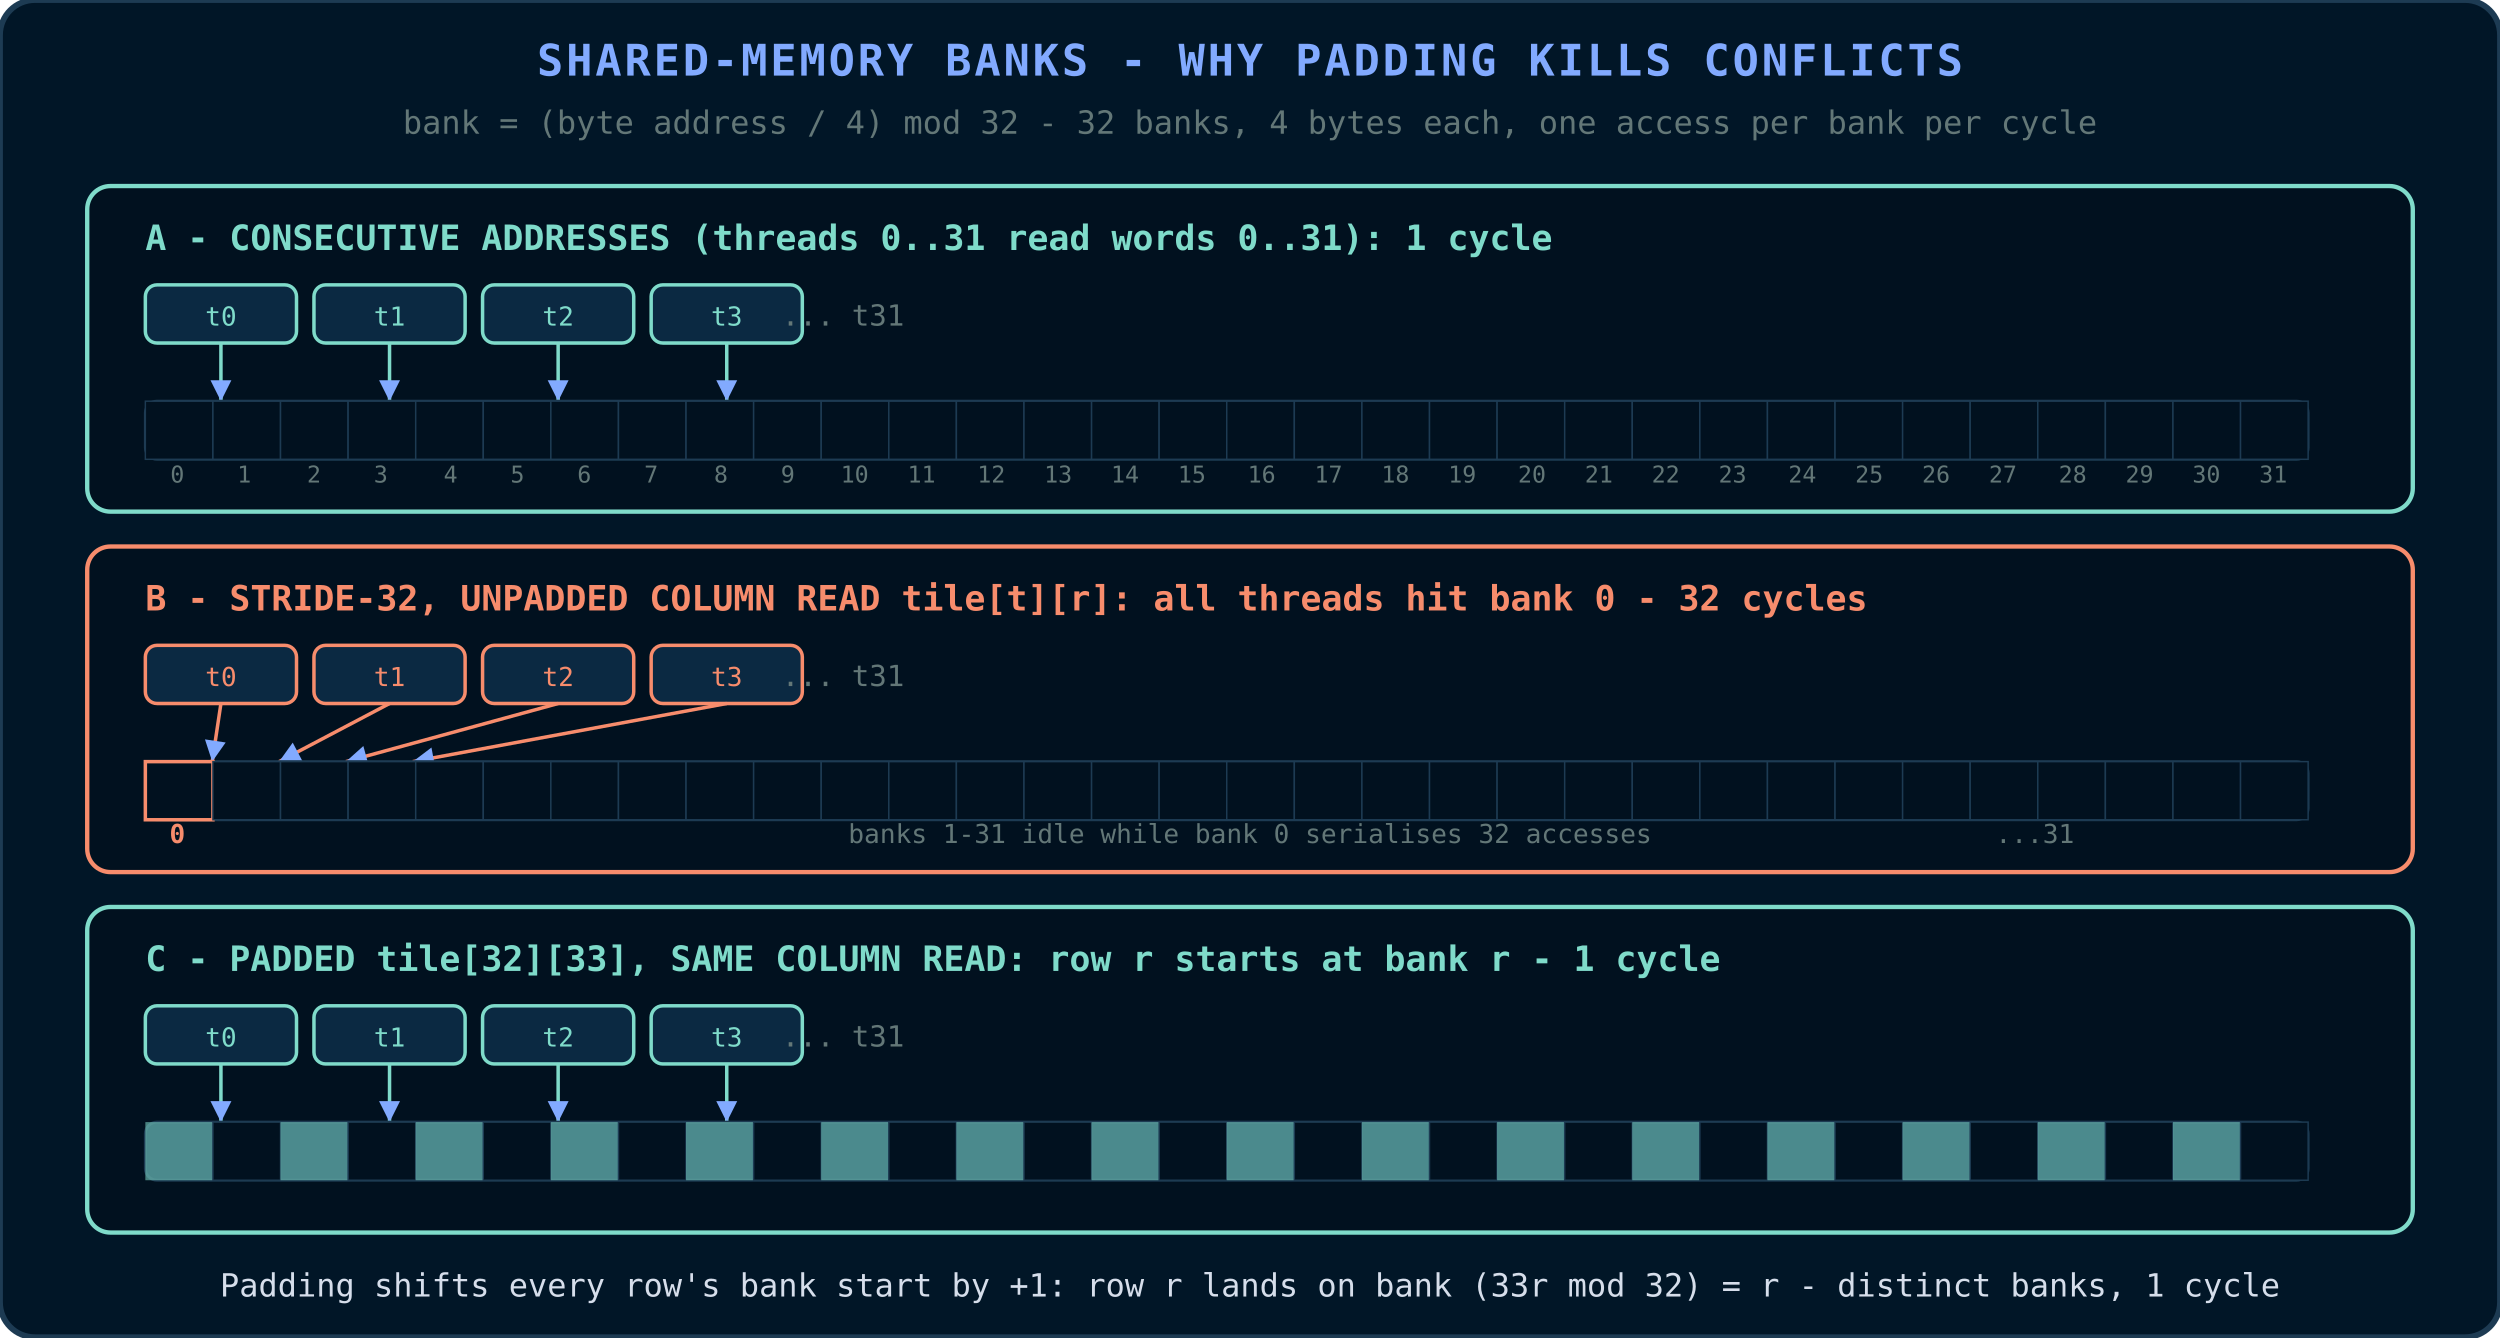
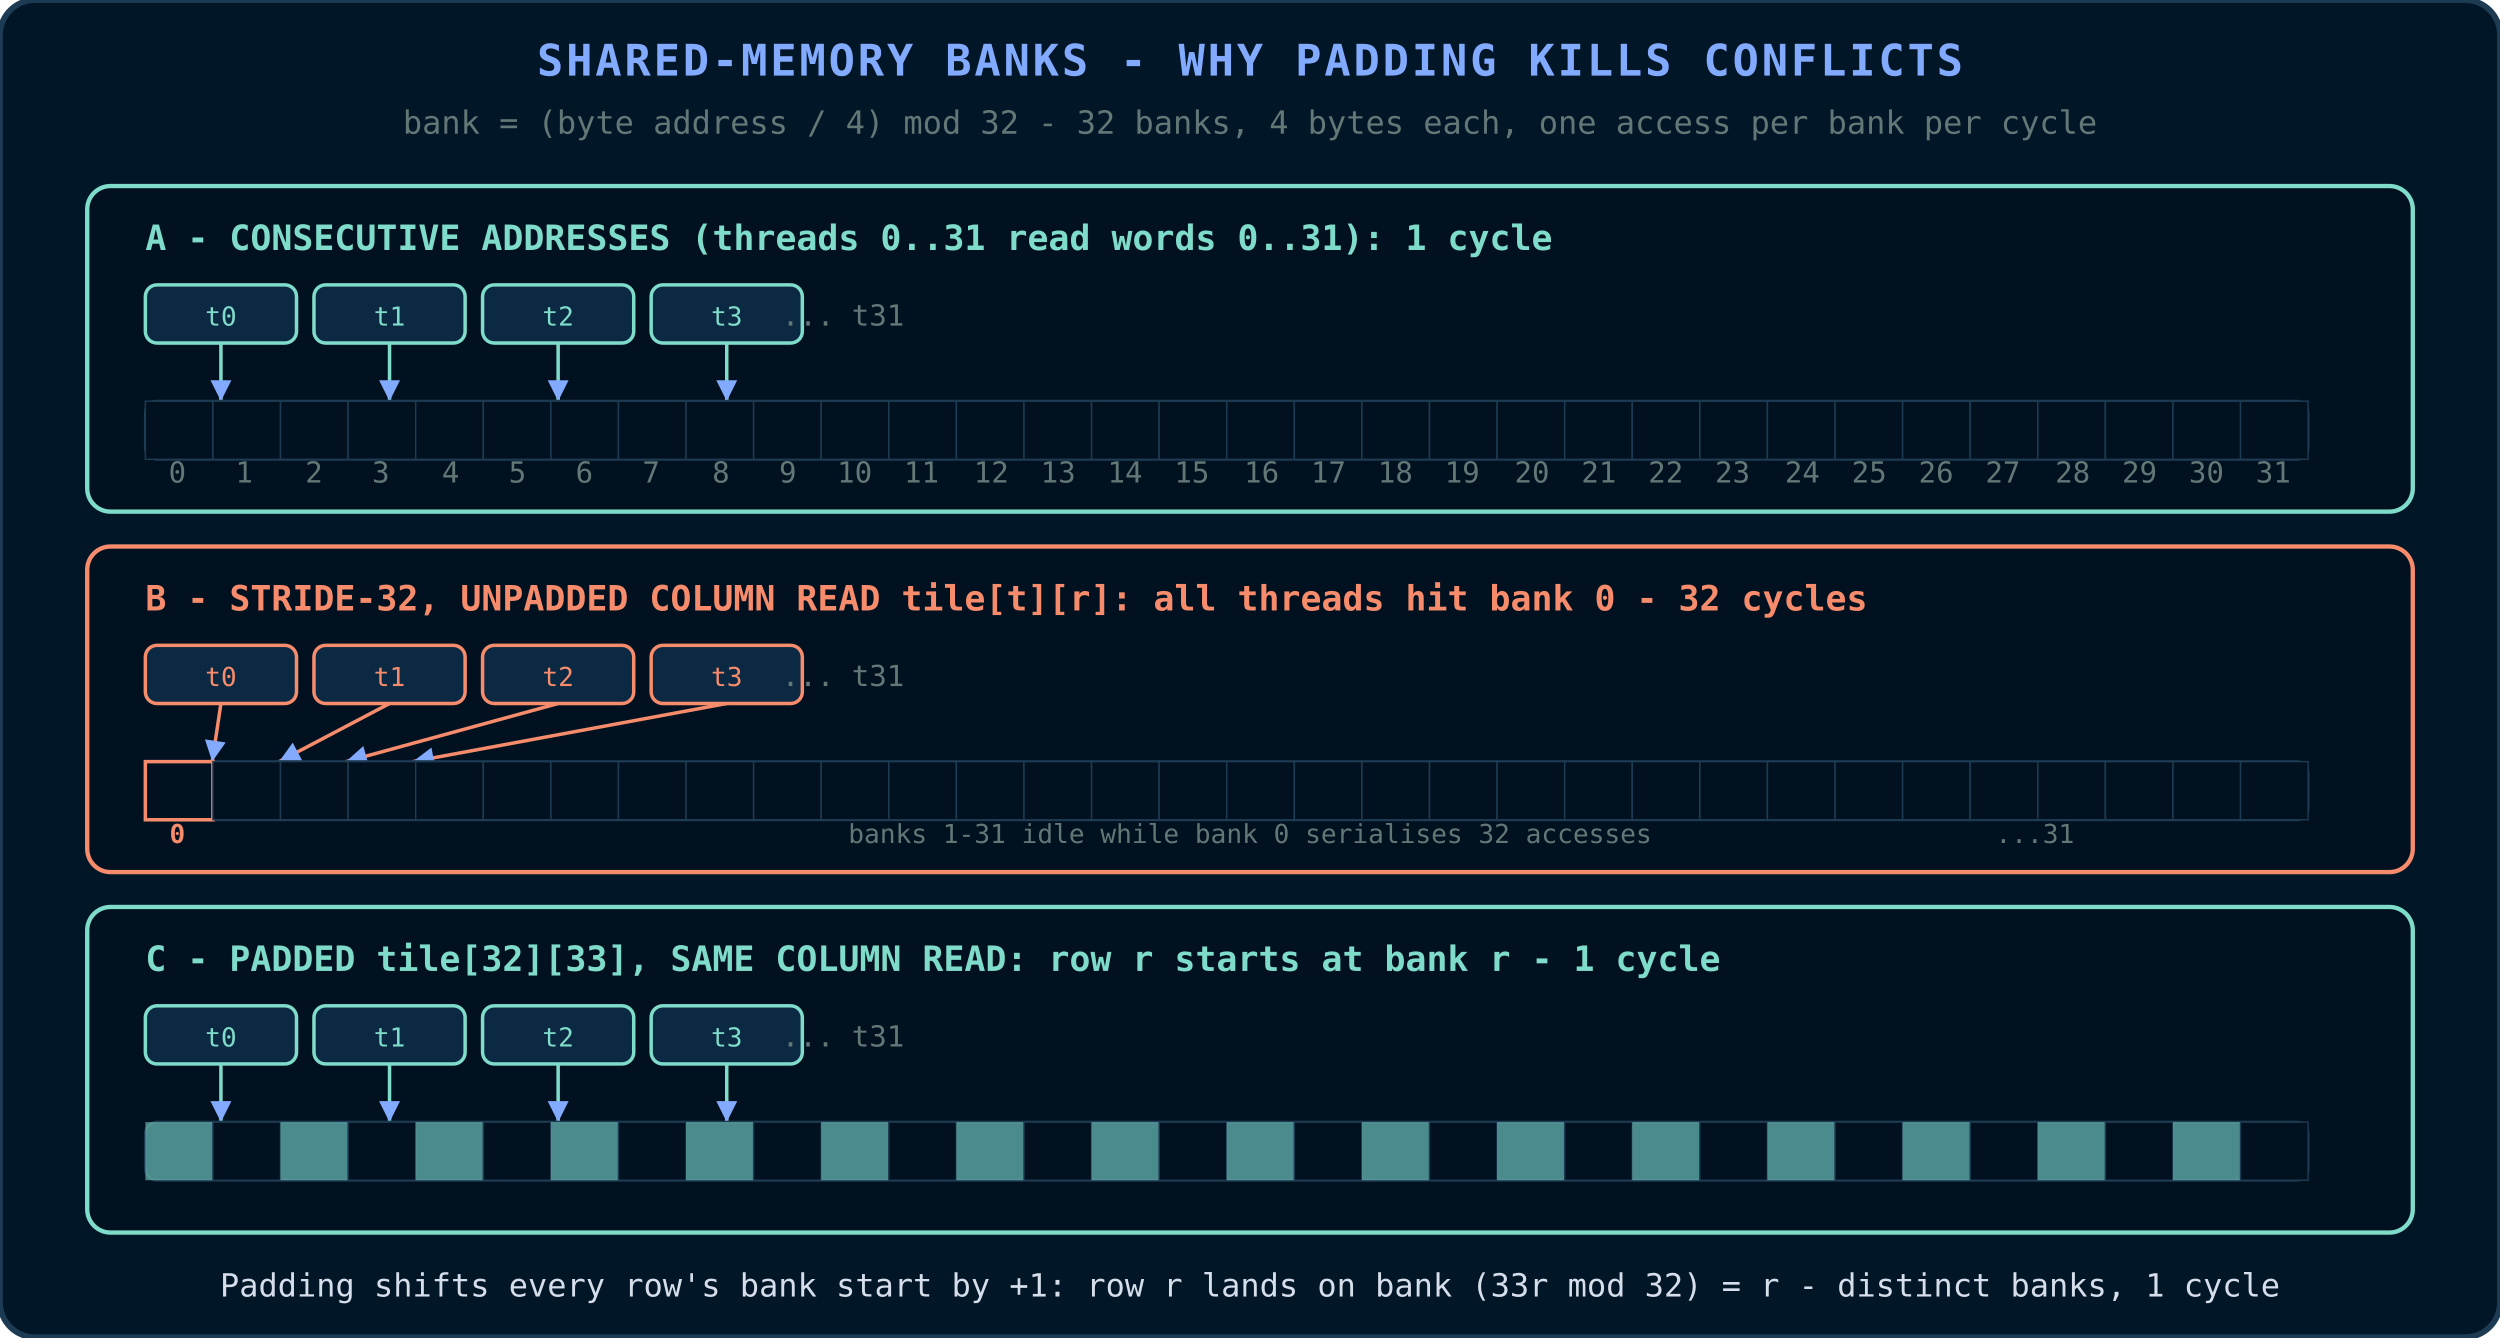
<svg xmlns="http://www.w3.org/2000/svg" viewBox="0 0 860 460" font-family="'JetBrains Mono','Fira Code','SF Mono',Menlo,Consolas,monospace">
  <rect x="0" y="0" width="860" height="460" rx="12" fill="#011627" stroke="#1d3b53" stroke-width="2" />
  <text x="430" y="26" text-anchor="middle" fill="#82aaff" font-size="15" font-weight="bold" letter-spacing="1">SHARED-MEMORY BANKS - WHY PADDING KILLS CONFLICTS</text>
  <text x="430" y="46" text-anchor="middle" fill="#637777" font-size="11">bank = (byte address / 4) mod 32 - 32 banks, 4 bytes each, one access per bank per cycle</text>
  <rect x="30" y="64" width="800" height="112" rx="8" fill="#01111f" stroke="#7fdbca" stroke-width="1.5" />
  <text x="50" y="86" fill="#7fdbca" font-size="12" font-weight="bold">A - CONSECUTIVE ADDRESSES (threads 0..31 read words 0..31): 1 cycle</text>
  <rect x="50" y="98" width="52" height="20" rx="4" fill="#0b2942" stroke="#7fdbca" stroke-width="1.2" />
  <text x="76" y="112" text-anchor="middle" fill="#7fdbca" font-size="9">t0</text>
  <rect x="108" y="98" width="52" height="20" rx="4" fill="#0b2942" stroke="#7fdbca" stroke-width="1.2" />
  <text x="134" y="112" text-anchor="middle" fill="#7fdbca" font-size="9">t1</text>
  <rect x="166" y="98" width="52" height="20" rx="4" fill="#0b2942" stroke="#7fdbca" stroke-width="1.2" />
  <text x="192" y="112" text-anchor="middle" fill="#7fdbca" font-size="9">t2</text>
  <rect x="224" y="98" width="52" height="20" rx="4" fill="#0b2942" stroke="#7fdbca" stroke-width="1.2" />
  <text x="250" y="112" text-anchor="middle" fill="#7fdbca" font-size="9">t3</text>
  <text x="290" y="112" text-anchor="middle" fill="#637777" font-size="10">... t31</text>
  <line x1="76" y1="118" x2="76" y2="138" stroke="#7fdbca" stroke-width="1.2" marker-end="url(#arrow)" />
  <line x1="134" y1="118" x2="134" y2="138" stroke="#7fdbca" stroke-width="1.2" marker-end="url(#arrow)" />
  <line x1="192" y1="118" x2="192" y2="138" stroke="#7fdbca" stroke-width="1.2" marker-end="url(#arrow)" />
  <line x1="250" y1="118" x2="250" y2="138" stroke="#7fdbca" stroke-width="1.2" marker-end="url(#arrow)" />
  <rect x="50" y="138" width="744" height="20" rx="4" fill="#0b2942" stroke="#1d3b53" stroke-width="1" />
  <rect x="50" y="138" width="23.25" height="20" fill="#01111f" stroke="#1d3b53" stroke-width="0.5" />
  <rect x="73.25" y="138" width="23.25" height="20" fill="#01111f" stroke="#1d3b53" stroke-width="0.5" />
  <rect x="96.5" y="138" width="23.25" height="20" fill="#01111f" stroke="#1d3b53" stroke-width="0.5" />
  <rect x="119.75" y="138" width="23.25" height="20" fill="#01111f" stroke="#1d3b53" stroke-width="0.5" />
  <rect x="143" y="138" width="23.25" height="20" fill="#01111f" stroke="#1d3b53" stroke-width="0.5" />
  <rect x="166.25" y="138" width="23.25" height="20" fill="#01111f" stroke="#1d3b53" stroke-width="0.5" />
  <rect x="189.5" y="138" width="23.25" height="20" fill="#01111f" stroke="#1d3b53" stroke-width="0.5" />
  <rect x="212.75" y="138" width="23.25" height="20" fill="#01111f" stroke="#1d3b53" stroke-width="0.5" />
  <rect x="236" y="138" width="23.25" height="20" fill="#01111f" stroke="#1d3b53" stroke-width="0.5" />
  <rect x="259.25" y="138" width="23.25" height="20" fill="#01111f" stroke="#1d3b53" stroke-width="0.5" />
  <rect x="282.5" y="138" width="23.25" height="20" fill="#01111f" stroke="#1d3b53" stroke-width="0.5" />
  <rect x="305.75" y="138" width="23.25" height="20" fill="#01111f" stroke="#1d3b53" stroke-width="0.5" />
  <rect x="329" y="138" width="23.25" height="20" fill="#01111f" stroke="#1d3b53" stroke-width="0.5" />
  <rect x="352.25" y="138" width="23.25" height="20" fill="#01111f" stroke="#1d3b53" stroke-width="0.5" />
  <rect x="375.5" y="138" width="23.25" height="20" fill="#01111f" stroke="#1d3b53" stroke-width="0.5" />
  <rect x="398.75" y="138" width="23.25" height="20" fill="#01111f" stroke="#1d3b53" stroke-width="0.5" />
  <rect x="422" y="138" width="23.25" height="20" fill="#01111f" stroke="#1d3b53" stroke-width="0.5" />
  <rect x="445.25" y="138" width="23.25" height="20" fill="#01111f" stroke="#1d3b53" stroke-width="0.5" />
  <rect x="468.5" y="138" width="23.25" height="20" fill="#01111f" stroke="#1d3b53" stroke-width="0.5" />
  <rect x="491.75" y="138" width="23.25" height="20" fill="#01111f" stroke="#1d3b53" stroke-width="0.5" />
  <rect x="515" y="138" width="23.25" height="20" fill="#01111f" stroke="#1d3b53" stroke-width="0.5" />
  <rect x="538.25" y="138" width="23.25" height="20" fill="#01111f" stroke="#1d3b53" stroke-width="0.5" />
  <rect x="561.5" y="138" width="23.25" height="20" fill="#01111f" stroke="#1d3b53" stroke-width="0.5" />
  <rect x="584.75" y="138" width="23.25" height="20" fill="#01111f" stroke="#1d3b53" stroke-width="0.5" />
  <rect x="608" y="138" width="23.25" height="20" fill="#01111f" stroke="#1d3b53" stroke-width="0.5" />
  <rect x="631.25" y="138" width="23.25" height="20" fill="#01111f" stroke="#1d3b53" stroke-width="0.5" />
  <rect x="654.5" y="138" width="23.25" height="20" fill="#01111f" stroke="#1d3b53" stroke-width="0.5" />
  <rect x="677.75" y="138" width="23.25" height="20" fill="#01111f" stroke="#1d3b53" stroke-width="0.5" />
  <rect x="701" y="138" width="23.25" height="20" fill="#01111f" stroke="#1d3b53" stroke-width="0.5" />
  <rect x="724.25" y="138" width="23.25" height="20" fill="#01111f" stroke="#1d3b53" stroke-width="0.5" />
  <rect x="747.5" y="138" width="23.25" height="20" fill="#01111f" stroke="#1d3b53" stroke-width="0.5" />
  <rect x="770.75" y="138" width="23.25" height="20" fill="#01111f" stroke="#1d3b53" stroke-width="0.5" />
-   <text x="61" y="166" text-anchor="middle" fill="#637777" font-size="8">0</text>
-   <text x="84" y="166" text-anchor="middle" fill="#637777" font-size="8">1</text>
-   <text x="108" y="166" text-anchor="middle" fill="#637777" font-size="8">2</text>
-   <text x="131" y="166" text-anchor="middle" fill="#637777" font-size="8">3</text>
-   <text x="155" y="166" text-anchor="middle" fill="#637777" font-size="8">4</text>
-   <text x="178" y="166" text-anchor="middle" fill="#637777" font-size="8">5</text>
-   <text x="201" y="166" text-anchor="middle" fill="#637777" font-size="8">6</text>
-   <text x="224" y="166" text-anchor="middle" fill="#637777" font-size="8">7</text>
-   <text x="248" y="166" text-anchor="middle" fill="#637777" font-size="8">8</text>
-   <text x="271" y="166" text-anchor="middle" fill="#637777" font-size="8">9</text>
-   <text x="294" y="166" text-anchor="middle" fill="#637777" font-size="8">10</text>
-   <text x="317" y="166" text-anchor="middle" fill="#637777" font-size="8">11</text>
-   <text x="341" y="166" text-anchor="middle" fill="#637777" font-size="8">12</text>
-   <text x="364" y="166" text-anchor="middle" fill="#637777" font-size="8">13</text>
-   <text x="387" y="166" text-anchor="middle" fill="#637777" font-size="8">14</text>
-   <text x="410" y="166" text-anchor="middle" fill="#637777" font-size="8">15</text>
-   <text x="434" y="166" text-anchor="middle" fill="#637777" font-size="8">16</text>
-   <text x="457" y="166" text-anchor="middle" fill="#637777" font-size="8">17</text>
-   <text x="480" y="166" text-anchor="middle" fill="#637777" font-size="8">18</text>
-   <text x="503" y="166" text-anchor="middle" fill="#637777" font-size="8">19</text>
-   <text x="527" y="166" text-anchor="middle" fill="#637777" font-size="8">20</text>
-   <text x="550" y="166" text-anchor="middle" fill="#637777" font-size="8">21</text>
-   <text x="573" y="166" text-anchor="middle" fill="#637777" font-size="8">22</text>
-   <text x="596" y="166" text-anchor="middle" fill="#637777" font-size="8">23</text>
-   <text x="620" y="166" text-anchor="middle" fill="#637777" font-size="8">24</text>
-   <text x="643" y="166" text-anchor="middle" fill="#637777" font-size="8">25</text>
-   <text x="666" y="166" text-anchor="middle" fill="#637777" font-size="8">26</text>
-   <text x="689" y="166" text-anchor="middle" fill="#637777" font-size="8">27</text>
-   <text x="713" y="166" text-anchor="middle" fill="#637777" font-size="8">28</text>
-   <text x="736" y="166" text-anchor="middle" fill="#637777" font-size="8">29</text>
-   <text x="759" y="166" text-anchor="middle" fill="#637777" font-size="8">30</text>
-   <text x="782" y="166" text-anchor="middle" fill="#637777" font-size="8">31</text>
+   <text x="61" y="166" text-anchor="middle" fill="#637777" font-size="10">0</text>
+   <text x="84" y="166" text-anchor="middle" fill="#637777" font-size="10">1</text>
+   <text x="108" y="166" text-anchor="middle" fill="#637777" font-size="10">2</text>
+   <text x="131" y="166" text-anchor="middle" fill="#637777" font-size="10">3</text>
+   <text x="155" y="166" text-anchor="middle" fill="#637777" font-size="10">4</text>
+   <text x="178" y="166" text-anchor="middle" fill="#637777" font-size="10">5</text>
+   <text x="201" y="166" text-anchor="middle" fill="#637777" font-size="10">6</text>
+   <text x="224" y="166" text-anchor="middle" fill="#637777" font-size="10">7</text>
+   <text x="248" y="166" text-anchor="middle" fill="#637777" font-size="10">8</text>
+   <text x="271" y="166" text-anchor="middle" fill="#637777" font-size="10">9</text>
+   <text x="294" y="166" text-anchor="middle" fill="#637777" font-size="10">10</text>
+   <text x="317" y="166" text-anchor="middle" fill="#637777" font-size="10">11</text>
+   <text x="341" y="166" text-anchor="middle" fill="#637777" font-size="10">12</text>
+   <text x="364" y="166" text-anchor="middle" fill="#637777" font-size="10">13</text>
+   <text x="387" y="166" text-anchor="middle" fill="#637777" font-size="10">14</text>
+   <text x="410" y="166" text-anchor="middle" fill="#637777" font-size="10">15</text>
+   <text x="434" y="166" text-anchor="middle" fill="#637777" font-size="10">16</text>
+   <text x="457" y="166" text-anchor="middle" fill="#637777" font-size="10">17</text>
+   <text x="480" y="166" text-anchor="middle" fill="#637777" font-size="10">18</text>
+   <text x="503" y="166" text-anchor="middle" fill="#637777" font-size="10">19</text>
+   <text x="527" y="166" text-anchor="middle" fill="#637777" font-size="10">20</text>
+   <text x="550" y="166" text-anchor="middle" fill="#637777" font-size="10">21</text>
+   <text x="573" y="166" text-anchor="middle" fill="#637777" font-size="10">22</text>
+   <text x="596" y="166" text-anchor="middle" fill="#637777" font-size="10">23</text>
+   <text x="620" y="166" text-anchor="middle" fill="#637777" font-size="10">24</text>
+   <text x="643" y="166" text-anchor="middle" fill="#637777" font-size="10">25</text>
+   <text x="666" y="166" text-anchor="middle" fill="#637777" font-size="10">26</text>
+   <text x="689" y="166" text-anchor="middle" fill="#637777" font-size="10">27</text>
+   <text x="713" y="166" text-anchor="middle" fill="#637777" font-size="10">28</text>
+   <text x="736" y="166" text-anchor="middle" fill="#637777" font-size="10">29</text>
+   <text x="759" y="166" text-anchor="middle" fill="#637777" font-size="10">30</text>
+   <text x="782" y="166" text-anchor="middle" fill="#637777" font-size="10">31</text>
  <rect x="30" y="188" width="800" height="112" rx="8" fill="#01111f" stroke="#f78c6c" stroke-width="1.5" />
  <text x="50" y="210" fill="#f78c6c" font-size="12" font-weight="bold">B - STRIDE-32, UNPADDED COLUMN READ tile[t][r]: all threads hit bank 0 - 32 cycles</text>
  <rect x="50" y="222" width="52" height="20" rx="4" fill="#0b2942" stroke="#f78c6c" stroke-width="1.2" />
  <text x="76" y="236" text-anchor="middle" fill="#f78c6c" font-size="9">t0</text>
  <rect x="108" y="222" width="52" height="20" rx="4" fill="#0b2942" stroke="#f78c6c" stroke-width="1.2" />
  <text x="134" y="236" text-anchor="middle" fill="#f78c6c" font-size="9">t1</text>
  <rect x="166" y="222" width="52" height="20" rx="4" fill="#0b2942" stroke="#f78c6c" stroke-width="1.2" />
  <text x="192" y="236" text-anchor="middle" fill="#f78c6c" font-size="9">t2</text>
  <rect x="224" y="222" width="52" height="20" rx="4" fill="#0b2942" stroke="#f78c6c" stroke-width="1.2" />
  <text x="250" y="236" text-anchor="middle" fill="#f78c6c" font-size="9">t3</text>
  <text x="290" y="236" text-anchor="middle" fill="#637777" font-size="10">... t31</text>
  <line x1="76" y1="242" x2="73" y2="262" stroke="#f78c6c" stroke-width="1.2" marker-end="url(#arrow)" />
  <line x1="134" y1="242" x2="96" y2="262" stroke="#f78c6c" stroke-width="1.2" marker-end="url(#arrow)" />
  <line x1="192" y1="242" x2="119" y2="262" stroke="#f78c6c" stroke-width="1.2" marker-end="url(#arrow)" />
  <line x1="250" y1="242" x2="142" y2="262" stroke="#f78c6c" stroke-width="1.2" marker-end="url(#arrow)" />
  <rect x="50" y="262" width="744" height="20" rx="4" fill="#0b2942" stroke="#1d3b53" stroke-width="1" />
  <rect x="50" y="262" width="23.25" height="20" fill="#01111f" stroke="#f78c6c" stroke-width="1.2" />
  <rect x="73.25" y="262" width="23.25" height="20" fill="#01111f" stroke="#1d3b53" stroke-width="0.5" />
  <rect x="96.5" y="262" width="23.25" height="20" fill="#01111f" stroke="#1d3b53" stroke-width="0.5" />
  <rect x="119.75" y="262" width="23.25" height="20" fill="#01111f" stroke="#1d3b53" stroke-width="0.5" />
  <rect x="143" y="262" width="23.25" height="20" fill="#01111f" stroke="#1d3b53" stroke-width="0.5" />
  <rect x="166.25" y="262" width="23.25" height="20" fill="#01111f" stroke="#1d3b53" stroke-width="0.5" />
  <rect x="189.5" y="262" width="23.25" height="20" fill="#01111f" stroke="#1d3b53" stroke-width="0.5" />
  <rect x="212.75" y="262" width="23.25" height="20" fill="#01111f" stroke="#1d3b53" stroke-width="0.5" />
  <rect x="236" y="262" width="23.25" height="20" fill="#01111f" stroke="#1d3b53" stroke-width="0.5" />
  <rect x="259.25" y="262" width="23.25" height="20" fill="#01111f" stroke="#1d3b53" stroke-width="0.5" />
  <rect x="282.5" y="262" width="23.25" height="20" fill="#01111f" stroke="#1d3b53" stroke-width="0.5" />
  <rect x="305.75" y="262" width="23.25" height="20" fill="#01111f" stroke="#1d3b53" stroke-width="0.5" />
  <rect x="329" y="262" width="23.25" height="20" fill="#01111f" stroke="#1d3b53" stroke-width="0.5" />
  <rect x="352.25" y="262" width="23.25" height="20" fill="#01111f" stroke="#1d3b53" stroke-width="0.5" />
  <rect x="375.5" y="262" width="23.25" height="20" fill="#01111f" stroke="#1d3b53" stroke-width="0.5" />
  <rect x="398.75" y="262" width="23.25" height="20" fill="#01111f" stroke="#1d3b53" stroke-width="0.5" />
  <rect x="422" y="262" width="23.25" height="20" fill="#01111f" stroke="#1d3b53" stroke-width="0.5" />
  <rect x="445.25" y="262" width="23.25" height="20" fill="#01111f" stroke="#1d3b53" stroke-width="0.5" />
  <rect x="468.5" y="262" width="23.25" height="20" fill="#01111f" stroke="#1d3b53" stroke-width="0.5" />
  <rect x="491.75" y="262" width="23.25" height="20" fill="#01111f" stroke="#1d3b53" stroke-width="0.5" />
  <rect x="515" y="262" width="23.25" height="20" fill="#01111f" stroke="#1d3b53" stroke-width="0.5" />
  <rect x="538.25" y="262" width="23.25" height="20" fill="#01111f" stroke="#1d3b53" stroke-width="0.5" />
  <rect x="561.5" y="262" width="23.25" height="20" fill="#01111f" stroke="#1d3b53" stroke-width="0.5" />
  <rect x="584.75" y="262" width="23.25" height="20" fill="#01111f" stroke="#1d3b53" stroke-width="0.5" />
  <rect x="608" y="262" width="23.25" height="20" fill="#01111f" stroke="#1d3b53" stroke-width="0.5" />
  <rect x="631.25" y="262" width="23.25" height="20" fill="#01111f" stroke="#1d3b53" stroke-width="0.5" />
  <rect x="654.5" y="262" width="23.25" height="20" fill="#01111f" stroke="#1d3b53" stroke-width="0.5" />
  <rect x="677.75" y="262" width="23.25" height="20" fill="#01111f" stroke="#1d3b53" stroke-width="0.5" />
  <rect x="701" y="262" width="23.25" height="20" fill="#01111f" stroke="#1d3b53" stroke-width="0.5" />
  <rect x="724.25" y="262" width="23.25" height="20" fill="#01111f" stroke="#1d3b53" stroke-width="0.5" />
  <rect x="747.5" y="262" width="23.25" height="20" fill="#01111f" stroke="#1d3b53" stroke-width="0.5" />
  <rect x="770.75" y="262" width="23.25" height="20" fill="#01111f" stroke="#1d3b53" stroke-width="0.5" />
  <text x="61" y="290" text-anchor="middle" fill="#f78c6c" font-size="9" font-weight="bold">0</text>
  <text x="430" y="290" text-anchor="middle" fill="#637777" font-size="9">banks 1-31 idle while bank 0 serialises 32 accesses</text>
  <text x="700" y="290" text-anchor="middle" fill="#637777" font-size="9">...31</text>
  <rect x="30" y="312" width="800" height="112" rx="8" fill="#01111f" stroke="#7fdbca" stroke-width="1.5" />
  <text x="50" y="334" fill="#7fdbca" font-size="12" font-weight="bold">C - PADDED tile[32][33], SAME COLUMN READ: row r starts at bank r - 1 cycle</text>
  <rect x="50" y="346" width="52" height="20" rx="4" fill="#0b2942" stroke="#7fdbca" stroke-width="1.2" />
  <text x="76" y="360" text-anchor="middle" fill="#7fdbca" font-size="9">t0</text>
  <rect x="108" y="346" width="52" height="20" rx="4" fill="#0b2942" stroke="#7fdbca" stroke-width="1.2" />
  <text x="134" y="360" text-anchor="middle" fill="#7fdbca" font-size="9">t1</text>
  <rect x="166" y="346" width="52" height="20" rx="4" fill="#0b2942" stroke="#7fdbca" stroke-width="1.2" />
  <text x="192" y="360" text-anchor="middle" fill="#7fdbca" font-size="9">t2</text>
  <rect x="224" y="346" width="52" height="20" rx="4" fill="#0b2942" stroke="#7fdbca" stroke-width="1.2" />
  <text x="250" y="360" text-anchor="middle" fill="#7fdbca" font-size="9">t3</text>
  <text x="290" y="360" text-anchor="middle" fill="#637777" font-size="10">... t31</text>
  <line x1="76" y1="366" x2="76" y2="386" stroke="#7fdbca" stroke-width="1.2" marker-end="url(#arrow)" />
  <line x1="134" y1="366" x2="134" y2="386" stroke="#7fdbca" stroke-width="1.2" marker-end="url(#arrow)" />
  <line x1="192" y1="366" x2="192" y2="386" stroke="#7fdbca" stroke-width="1.2" marker-end="url(#arrow)" />
  <line x1="250" y1="366" x2="250" y2="386" stroke="#7fdbca" stroke-width="1.2" marker-end="url(#arrow)" />
  <rect x="50" y="386" width="744" height="20" rx="4" fill="#0b2942" stroke="#1d3b53" stroke-width="1" />
  <rect x="50" y="386" width="23.25" height="20" fill="#7fdbca" opacity="0.55" />
  <rect x="73.25" y="386" width="23.25" height="20" fill="#01111f" stroke="#1d3b53" stroke-width="0.5" />
  <rect x="96.5" y="386" width="23.25" height="20" fill="#7fdbca" opacity="0.55" />
  <rect x="119.75" y="386" width="23.25" height="20" fill="#01111f" stroke="#1d3b53" stroke-width="0.5" />
  <rect x="143" y="386" width="23.25" height="20" fill="#7fdbca" opacity="0.55" />
  <rect x="166.25" y="386" width="23.25" height="20" fill="#01111f" stroke="#1d3b53" stroke-width="0.5" />
  <rect x="189.5" y="386" width="23.25" height="20" fill="#7fdbca" opacity="0.55" />
  <rect x="212.75" y="386" width="23.25" height="20" fill="#01111f" stroke="#1d3b53" stroke-width="0.5" />
  <rect x="236" y="386" width="23.25" height="20" fill="#7fdbca" opacity="0.55" />
  <rect x="259.25" y="386" width="23.25" height="20" fill="#01111f" stroke="#1d3b53" stroke-width="0.5" />
  <rect x="282.5" y="386" width="23.25" height="20" fill="#7fdbca" opacity="0.55" />
  <rect x="305.75" y="386" width="23.25" height="20" fill="#01111f" stroke="#1d3b53" stroke-width="0.5" />
  <rect x="329" y="386" width="23.25" height="20" fill="#7fdbca" opacity="0.55" />
  <rect x="352.25" y="386" width="23.25" height="20" fill="#01111f" stroke="#1d3b53" stroke-width="0.5" />
  <rect x="375.5" y="386" width="23.25" height="20" fill="#7fdbca" opacity="0.55" />
  <rect x="398.75" y="386" width="23.25" height="20" fill="#01111f" stroke="#1d3b53" stroke-width="0.5" />
  <rect x="422" y="386" width="23.25" height="20" fill="#7fdbca" opacity="0.55" />
  <rect x="445.25" y="386" width="23.25" height="20" fill="#01111f" stroke="#1d3b53" stroke-width="0.5" />
  <rect x="468.5" y="386" width="23.25" height="20" fill="#7fdbca" opacity="0.55" />
  <rect x="491.75" y="386" width="23.25" height="20" fill="#01111f" stroke="#1d3b53" stroke-width="0.5" />
  <rect x="515" y="386" width="23.25" height="20" fill="#7fdbca" opacity="0.55" />
  <rect x="538.25" y="386" width="23.25" height="20" fill="#01111f" stroke="#1d3b53" stroke-width="0.5" />
  <rect x="561.5" y="386" width="23.25" height="20" fill="#7fdbca" opacity="0.55" />
  <rect x="584.75" y="386" width="23.25" height="20" fill="#01111f" stroke="#1d3b53" stroke-width="0.5" />
  <rect x="608" y="386" width="23.25" height="20" fill="#7fdbca" opacity="0.55" />
  <rect x="631.25" y="386" width="23.25" height="20" fill="#01111f" stroke="#1d3b53" stroke-width="0.5" />
  <rect x="654.5" y="386" width="23.25" height="20" fill="#7fdbca" opacity="0.55" />
  <rect x="677.75" y="386" width="23.25" height="20" fill="#01111f" stroke="#1d3b53" stroke-width="0.5" />
  <rect x="701" y="386" width="23.25" height="20" fill="#7fdbca" opacity="0.55" />
  <rect x="724.25" y="386" width="23.25" height="20" fill="#01111f" stroke="#1d3b53" stroke-width="0.5" />
  <rect x="747.5" y="386" width="23.25" height="20" fill="#7fdbca" opacity="0.55" />
  <rect x="770.75" y="386" width="23.25" height="20" fill="#01111f" stroke="#1d3b53" stroke-width="0.5" />
  <text x="430" y="446" text-anchor="middle" fill="#d6deeb" font-size="11">Padding shifts every row's bank start by +1: row r lands on bank (33r mod 32) = r - distinct banks, 1 cycle</text>
  <defs>
    <marker id="arrow" markerWidth="8" markerHeight="8" refX="6" refY="3" orient="auto">
      <path d="M0,0 L6,3 L0,6 Z" fill="#82aaff" />
    </marker>
  </defs>
</svg>
